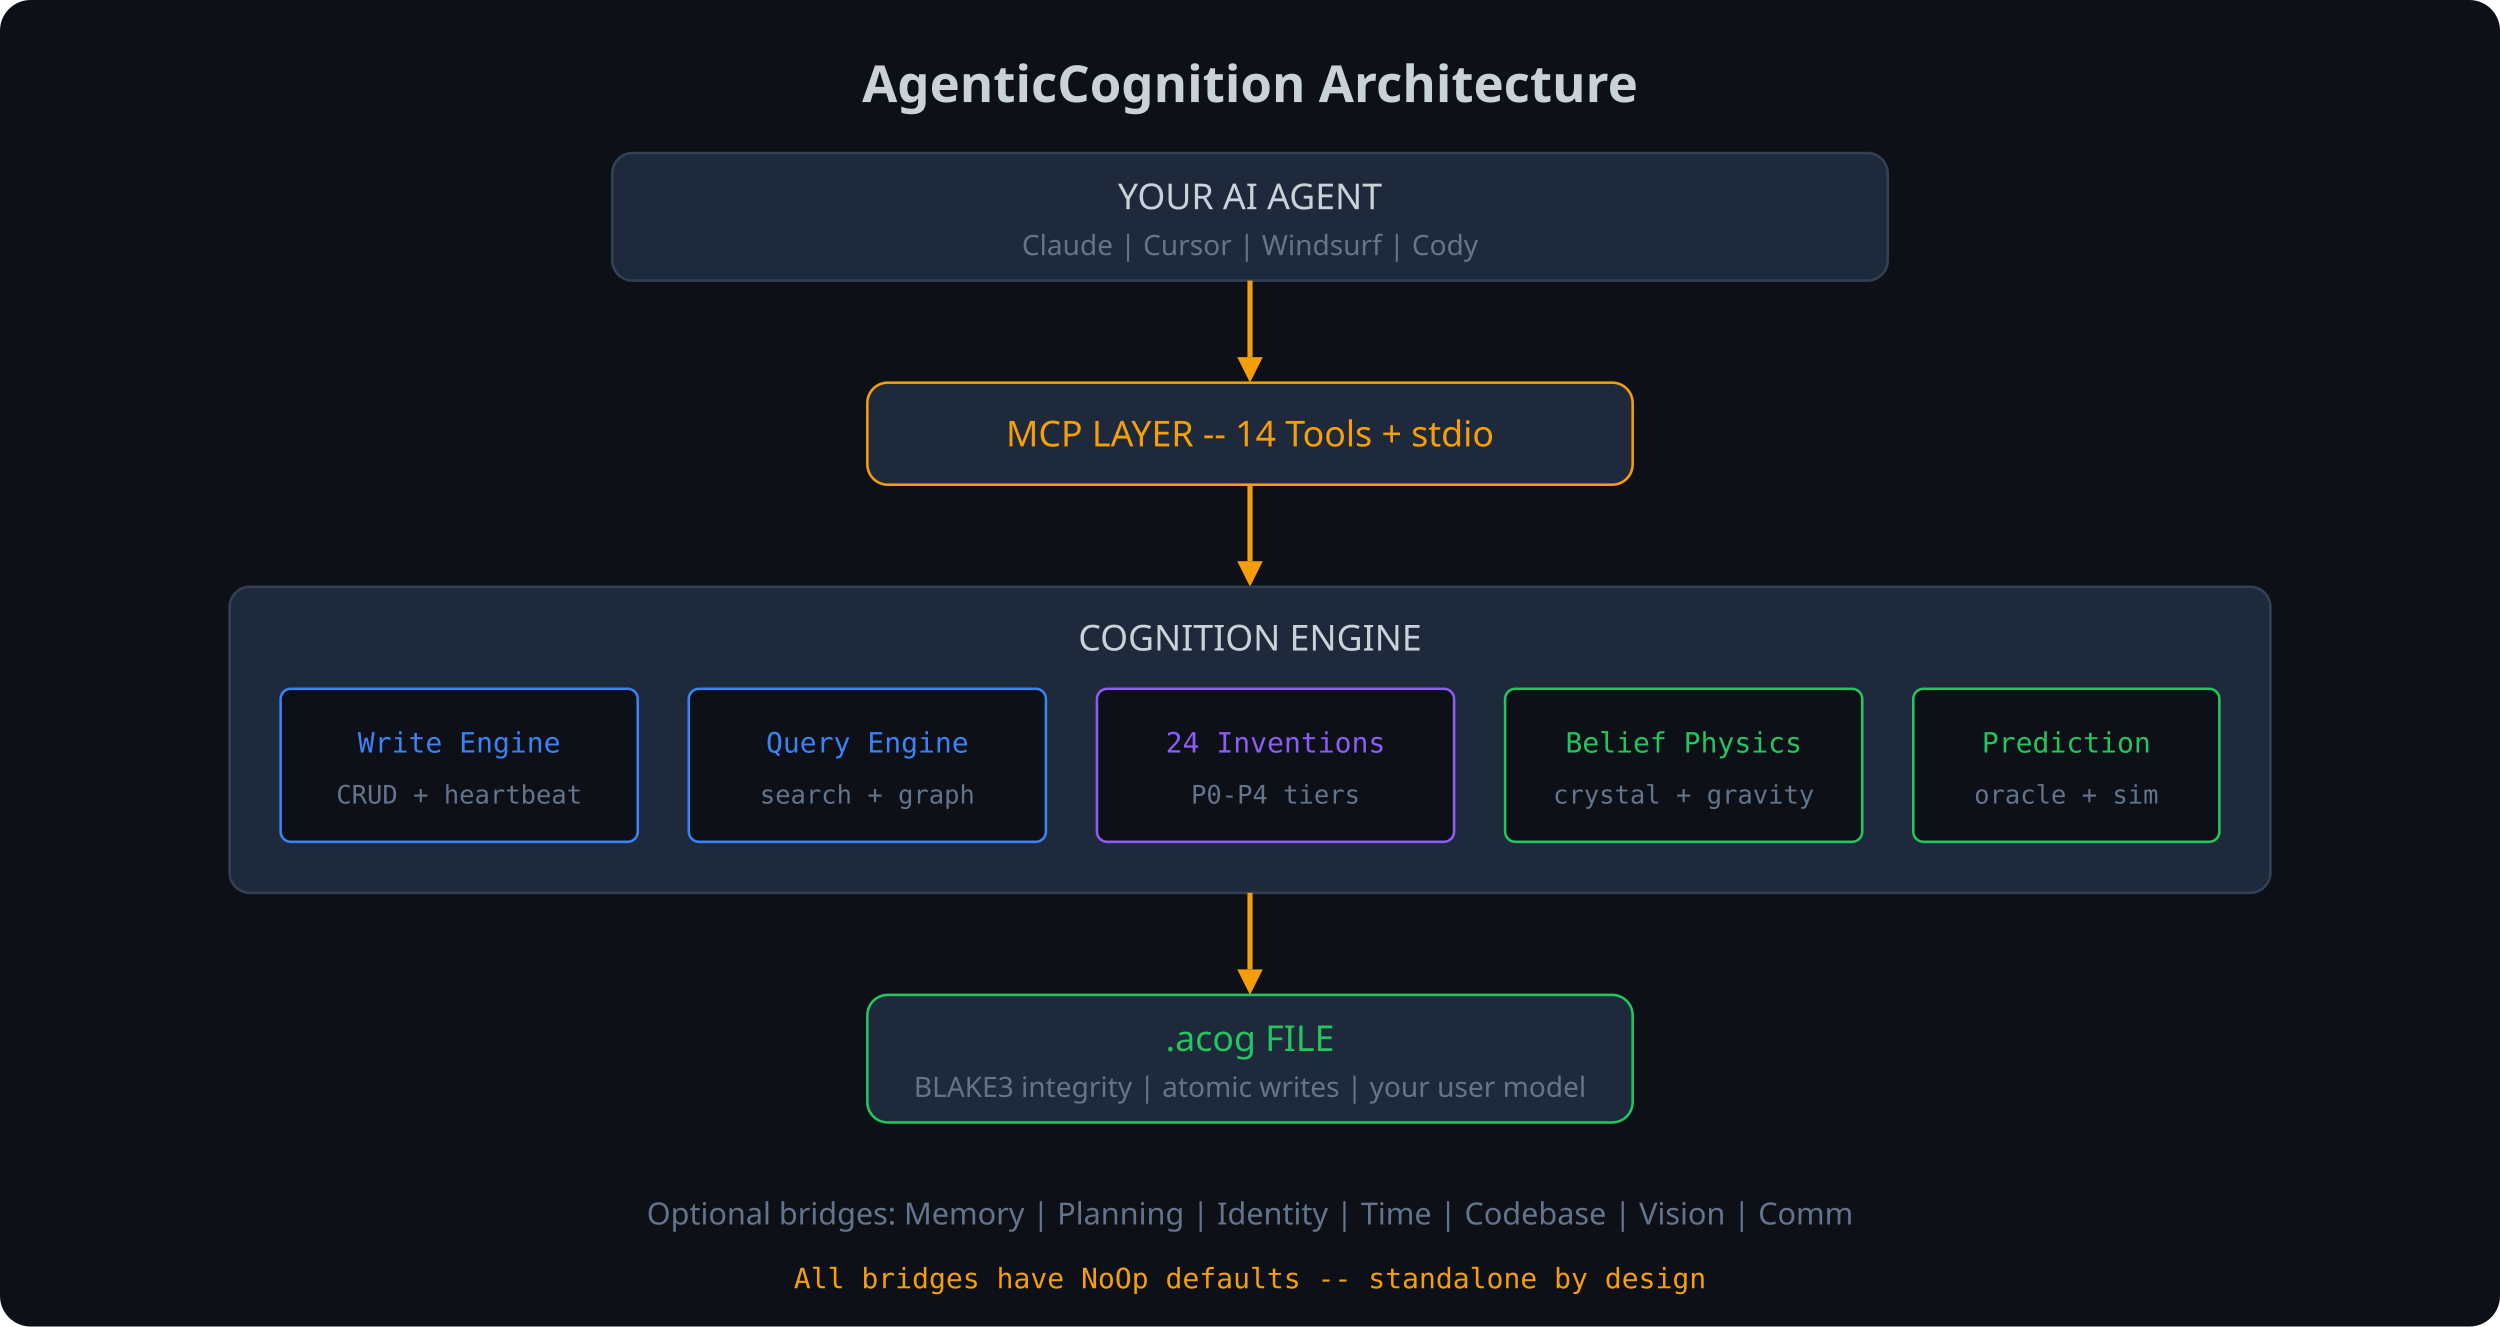
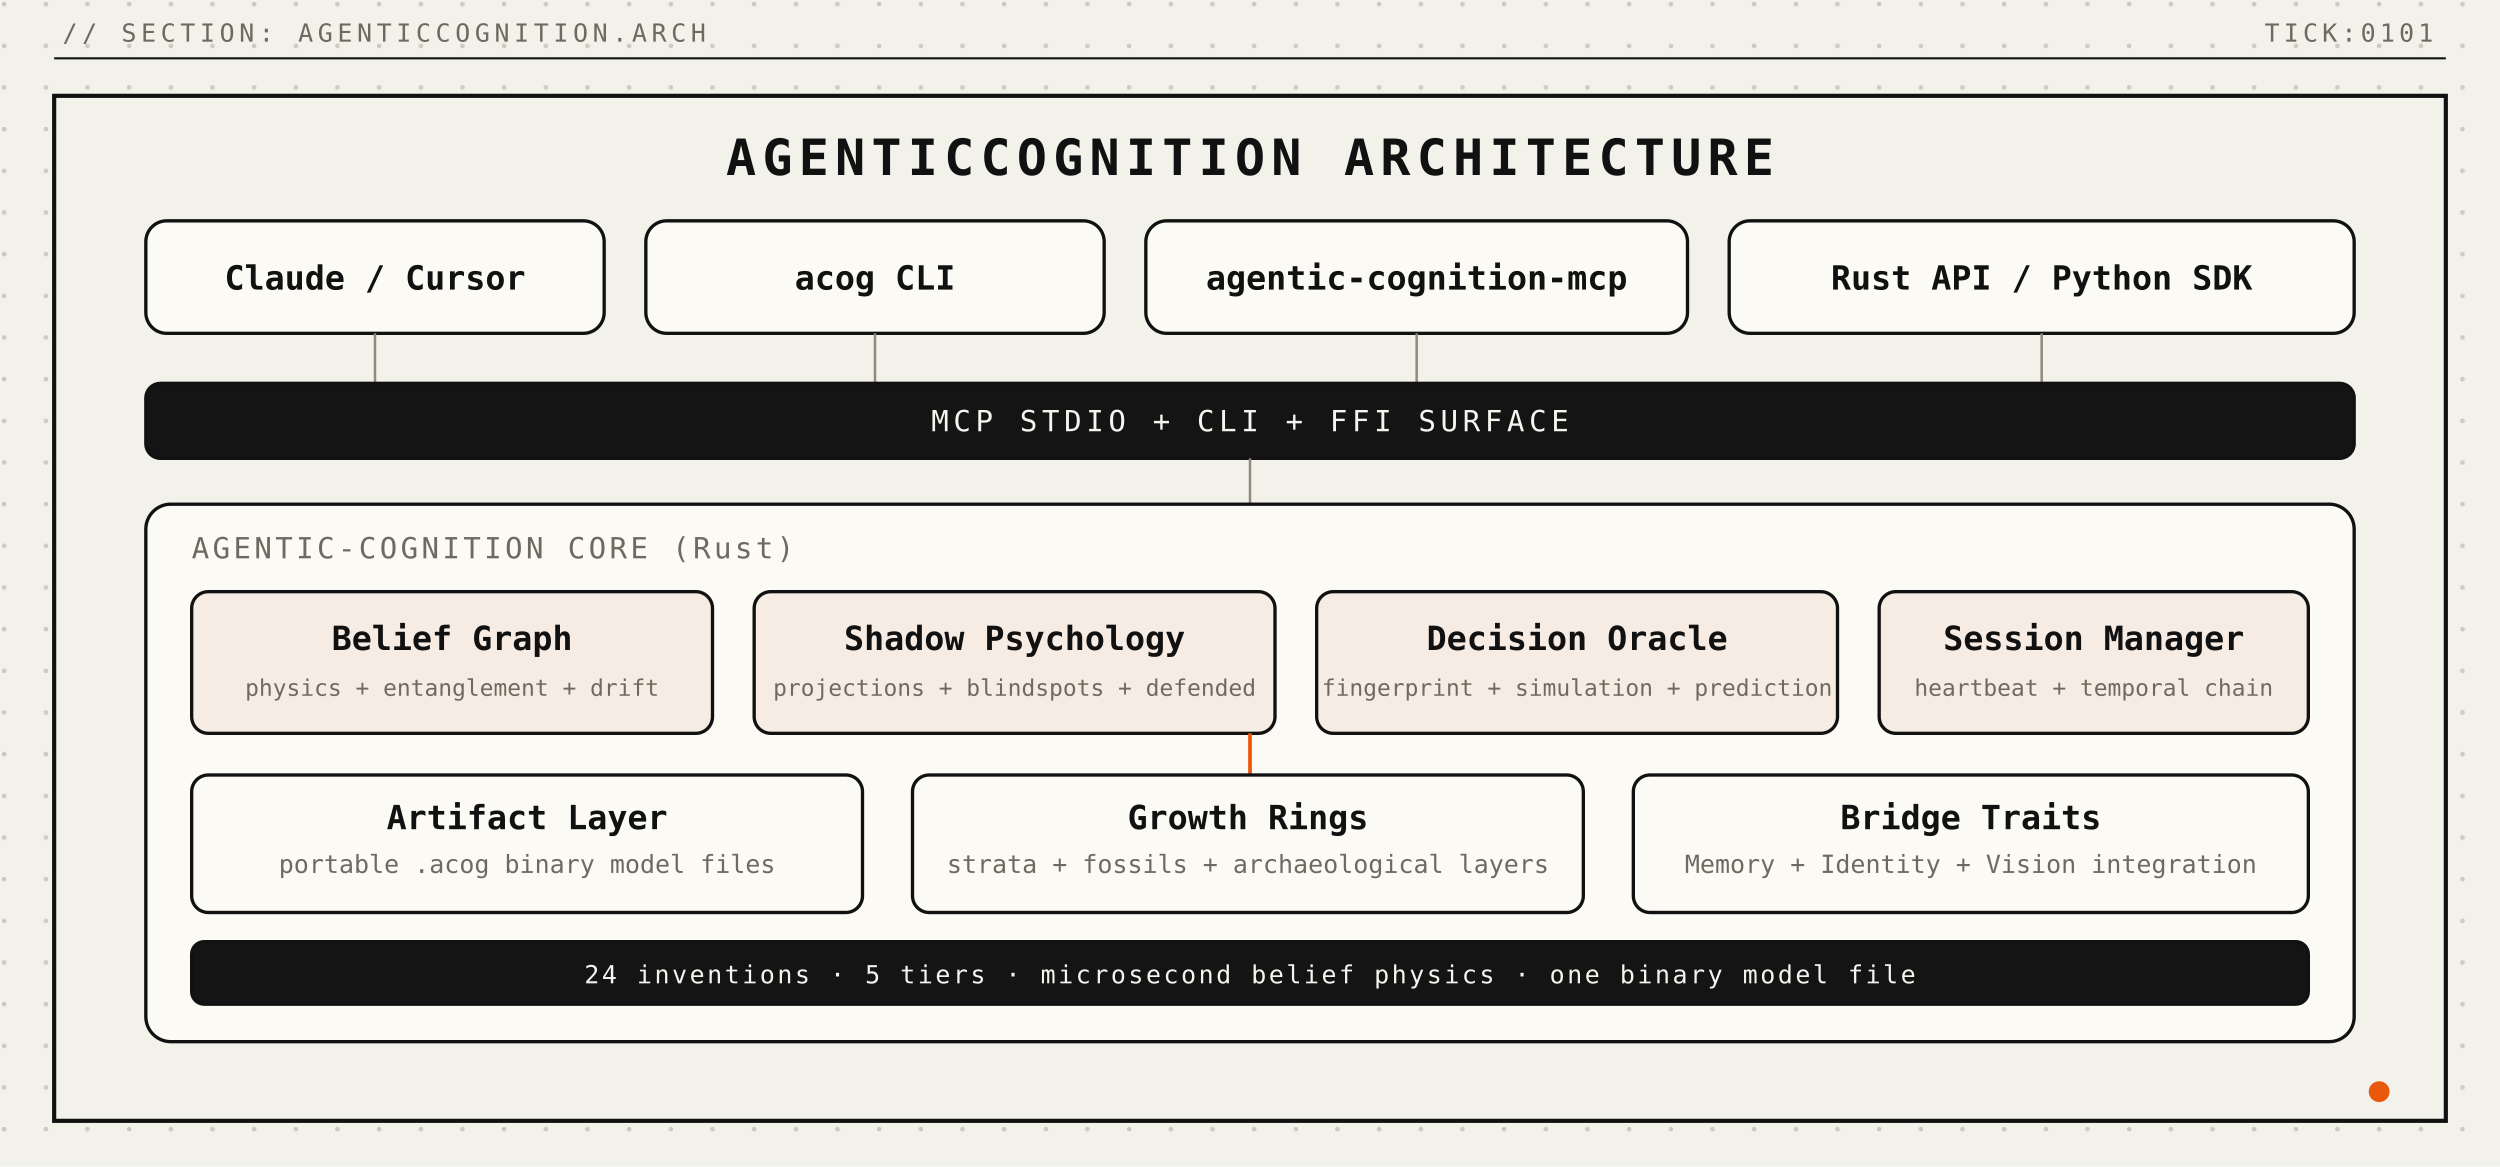
- <svg xmlns="http://www.w3.org/2000/svg" width="980" height="520" viewBox="0 0 980 520">
-   <rect width="980" height="520" fill="#0d1117" rx="12" />
-   <text x="490" y="40" font-family="system-ui, sans-serif" font-size="20" font-weight="600" fill="#c9d1d9" text-anchor="middle">AgenticCognition Architecture</text>
-   <rect x="240" y="60" width="500" height="50" fill="#1e293b" stroke="#334155" stroke-width="1" rx="8" />
-   <text x="490" y="82" font-family="system-ui, sans-serif" font-size="14" fill="#c9d1d9" text-anchor="middle">YOUR AI AGENT</text>
-   <text x="490" y="100" font-family="system-ui, sans-serif" font-size="11" fill="#64748b" text-anchor="middle">Claude | Cursor | Windsurf | Cody</text>
-   <line x1="490" y1="110" x2="490" y2="140" stroke="#F59E0B" stroke-width="2" />
-   <polygon points="485,140 490,150 495,140" fill="#F59E0B" />
-   <rect x="340" y="150" width="300" height="40" fill="#1e293b" stroke="#F59E0B" stroke-width="1" rx="8" />
-   <text x="490" y="175" font-family="system-ui, sans-serif" font-size="14" fill="#F59E0B" text-anchor="middle">MCP LAYER -- 14 Tools + stdio</text>
-   <line x1="490" y1="190" x2="490" y2="220" stroke="#F59E0B" stroke-width="2" />
-   <polygon points="485,220 490,230 495,220" fill="#F59E0B" />
-   <rect x="90" y="230" width="800" height="120" fill="#1e293b" stroke="#334155" stroke-width="1" rx="8" />
-   <text x="490" y="255" font-family="system-ui, sans-serif" font-size="14" fill="#c9d1d9" text-anchor="middle">COGNITION ENGINE</text>
-   <rect x="110" y="270" width="140" height="60" fill="#0d1117" stroke="#3B82F6" stroke-width="1" rx="4" />
-   <text x="180" y="295" font-family="monospace" font-size="11" fill="#3B82F6" text-anchor="middle">Write Engine</text>
-   <text x="180" y="315" font-family="monospace" font-size="10" fill="#64748b" text-anchor="middle">CRUD + heartbeat</text>
-   <rect x="270" y="270" width="140" height="60" fill="#0d1117" stroke="#3B82F6" stroke-width="1" rx="4" />
-   <text x="340" y="295" font-family="monospace" font-size="11" fill="#3B82F6" text-anchor="middle">Query Engine</text>
-   <text x="340" y="315" font-family="monospace" font-size="10" fill="#64748b" text-anchor="middle">search + graph</text>
-   <rect x="430" y="270" width="140" height="60" fill="#0d1117" stroke="#8B5CF6" stroke-width="1" rx="4" />
-   <text x="500" y="295" font-family="monospace" font-size="11" fill="#8B5CF6" text-anchor="middle">24 Inventions</text>
-   <text x="500" y="315" font-family="monospace" font-size="10" fill="#64748b" text-anchor="middle">P0-P4 tiers</text>
-   <rect x="590" y="270" width="140" height="60" fill="#0d1117" stroke="#22C55E" stroke-width="1" rx="4" />
-   <text x="660" y="295" font-family="monospace" font-size="11" fill="#22C55E" text-anchor="middle">Belief Physics</text>
-   <text x="660" y="315" font-family="monospace" font-size="10" fill="#64748b" text-anchor="middle">crystal + gravity</text>
-   <rect x="750" y="270" width="120" height="60" fill="#0d1117" stroke="#22C55E" stroke-width="1" rx="4" />
-   <text x="810" y="295" font-family="monospace" font-size="11" fill="#22C55E" text-anchor="middle">Prediction</text>
-   <text x="810" y="315" font-family="monospace" font-size="10" fill="#64748b" text-anchor="middle">oracle + sim</text>
-   <line x1="490" y1="350" x2="490" y2="380" stroke="#F59E0B" stroke-width="2" />
-   <polygon points="485,380 490,390 495,380" fill="#F59E0B" />
-   <rect x="340" y="390" width="300" height="50" fill="#1e293b" stroke="#22C55E" stroke-width="1" rx="8" />
-   <text x="490" y="412" font-family="system-ui, sans-serif" font-size="14" fill="#22C55E" text-anchor="middle">.acog FILE</text>
-   <text x="490" y="430" font-family="system-ui, sans-serif" font-size="11" fill="#64748b" text-anchor="middle">BLAKE3 integrity | atomic writes | your user model</text>
-   <text x="490" y="480" font-family="system-ui, sans-serif" font-size="12" fill="#64748b" text-anchor="middle">Optional bridges: Memory | Planning | Identity | Time | Codebase | Vision | Comm</text>
-   <text x="490" y="505" font-family="monospace" font-size="11" fill="#F59E0B" text-anchor="middle">All bridges have NoOp defaults -- standalone by design</text>
+ <svg xmlns="http://www.w3.org/2000/svg" viewBox="0 0 1200 560" role="img" aria-label="AgenticCognition architecture">
+   <defs>
+     <pattern id="dotgrid" width="20" height="20" patternUnits="userSpaceOnUse">
+       <circle cx="2" cy="2" r="1.1" fill="#c8c5bb" />
+     </pattern>
+     <style>
+       .mono { font-family:'IBM Plex Mono','JetBrains Mono',monospace; }
+       .ink { fill:#111111; }
+       .muted { fill:#6f6a5f; }
+       .accent { fill:#ea580c; }
+       .panel { fill:#f2f1ea; stroke:#111111; stroke-width:2; }
+       .card { fill:#fbfaf4; stroke:#111111; stroke-width:1.6; }
+       .card-accent { fill:#f6ece4; stroke:#111111; stroke-width:1.6; }
+       .card-dark { fill:#141414; stroke:#111111; stroke-width:1.6; }
+       .wire-soft { stroke:#8f897e; stroke-width:1.2; }
+       .wire-accent { stroke:#ea580c; stroke-width:1.8; }
+     </style>
+   </defs>
+   <rect width="1200" height="560" fill="#f2f1ea" />
+   <rect width="1200" height="560" fill="url(#dotgrid)" />
+   <line x1="26" y1="28" x2="1174" y2="28" stroke="#111111" />
+   <text x="30" y="20" class="mono muted" font-size="12" letter-spacing="2.2">// SECTION: AGENTICCOGNITION.ARCH</text>
+   <text x="1168" y="20" text-anchor="end" class="mono muted" font-size="12" letter-spacing="2">TICK:0101</text>
+   <rect x="26" y="46" width="1148" height="492" class="panel" />
+   <text x="600" y="84" text-anchor="middle" class="mono ink" font-size="24" letter-spacing="3" font-weight="700">AGENTICCOGNITION ARCHITECTURE</text>
+   <rect x="70" y="106" width="220" height="54" rx="10" class="card" />
+   <text x="180" y="139" text-anchor="middle" class="mono ink" font-size="16" font-weight="700">Claude / Cursor</text>
+   <rect x="310" y="106" width="220" height="54" rx="10" class="card" />
+   <text x="420" y="139" text-anchor="middle" class="mono ink" font-size="16" font-weight="700">acog CLI</text>
+   <rect x="550" y="106" width="260" height="54" rx="10" class="card" />
+   <text x="680" y="139" text-anchor="middle" class="mono ink" font-size="16" font-weight="700">agentic-cognition-mcp</text>
+   <rect x="830" y="106" width="300" height="54" rx="10" class="card" />
+   <text x="980" y="139" text-anchor="middle" class="mono ink" font-size="16" font-weight="700">Rust API / Python SDK</text>
+   <line x1="180" y1="160" x2="180" y2="184" class="wire-soft" />
+   <line x1="420" y1="160" x2="420" y2="184" class="wire-soft" />
+   <line x1="680" y1="160" x2="680" y2="184" class="wire-soft" />
+   <line x1="980" y1="160" x2="980" y2="184" class="wire-soft" />
+   <rect x="70" y="184" width="1060" height="36" rx="7" class="card-dark" />
+   <text x="600" y="207" text-anchor="middle" class="mono" fill="#f5f4ee" font-size="14" letter-spacing="2.2">MCP STDIO + CLI + FFI SURFACE</text>
+   <line x1="600" y1="220" x2="600" y2="242" class="wire-soft" />
+   <rect x="70" y="242" width="1060" height="258" rx="12" class="card" />
+   <text x="92" y="268" class="mono muted" font-size="14" letter-spacing="1.6">AGENTIC-COGNITION CORE (Rust)</text>
+   <rect x="92" y="284" width="250" height="68" rx="8" class="card-accent" />
+   <text x="217" y="312" text-anchor="middle" class="mono ink" font-size="16" font-weight="700">Belief Graph</text>
+   <text x="217" y="334" text-anchor="middle" class="mono muted" font-size="11">physics + entanglement + drift</text>
+   <rect x="362" y="284" width="250" height="68" rx="8" class="card-accent" />
+   <text x="487" y="312" text-anchor="middle" class="mono ink" font-size="16" font-weight="700">Shadow Psychology</text>
+   <text x="487" y="334" text-anchor="middle" class="mono muted" font-size="11">projections + blindspots + defended</text>
+   <rect x="632" y="284" width="250" height="68" rx="8" class="card-accent" />
+   <text x="757" y="312" text-anchor="middle" class="mono ink" font-size="16" font-weight="700">Decision Oracle</text>
+   <text x="757" y="334" text-anchor="middle" class="mono muted" font-size="11">fingerprint + simulation + prediction</text>
+   <rect x="902" y="284" width="206" height="68" rx="8" class="card-accent" />
+   <text x="1005" y="312" text-anchor="middle" class="mono ink" font-size="16" font-weight="700">Session Manager</text>
+   <text x="1005" y="334" text-anchor="middle" class="mono muted" font-size="11">heartbeat + temporal chain</text>
+   <line x1="600" y1="352" x2="600" y2="372" class="wire-accent" />
+   <rect x="92" y="372" width="322" height="66" rx="8" class="card" />
+   <text x="253" y="398" text-anchor="middle" class="mono ink" font-size="16" font-weight="700">Artifact Layer</text>
+   <text x="253" y="419" text-anchor="middle" class="mono muted" font-size="12">portable .acog binary model files</text>
+   <rect x="438" y="372" width="322" height="66" rx="8" class="card" />
+   <text x="599" y="398" text-anchor="middle" class="mono ink" font-size="16" font-weight="700">Growth Rings</text>
+   <text x="599" y="419" text-anchor="middle" class="mono muted" font-size="12">strata + fossils + archaeological layers</text>
+   <rect x="784" y="372" width="324" height="66" rx="8" class="card" />
+   <text x="946" y="398" text-anchor="middle" class="mono ink" font-size="16" font-weight="700">Bridge Traits</text>
+   <text x="946" y="419" text-anchor="middle" class="mono muted" font-size="12">Memory + Identity + Vision integration</text>
+   <rect x="92" y="452" width="1016" height="30" rx="6" class="card-dark" />
+   <text x="600" y="472" text-anchor="middle" class="mono" fill="#f5f4ee" font-size="12" letter-spacing="1.2">24 inventions · 5 tiers · microsecond belief physics · one binary model file</text>
+   <circle cx="1142" cy="524" r="5" class="accent" />
</svg>
